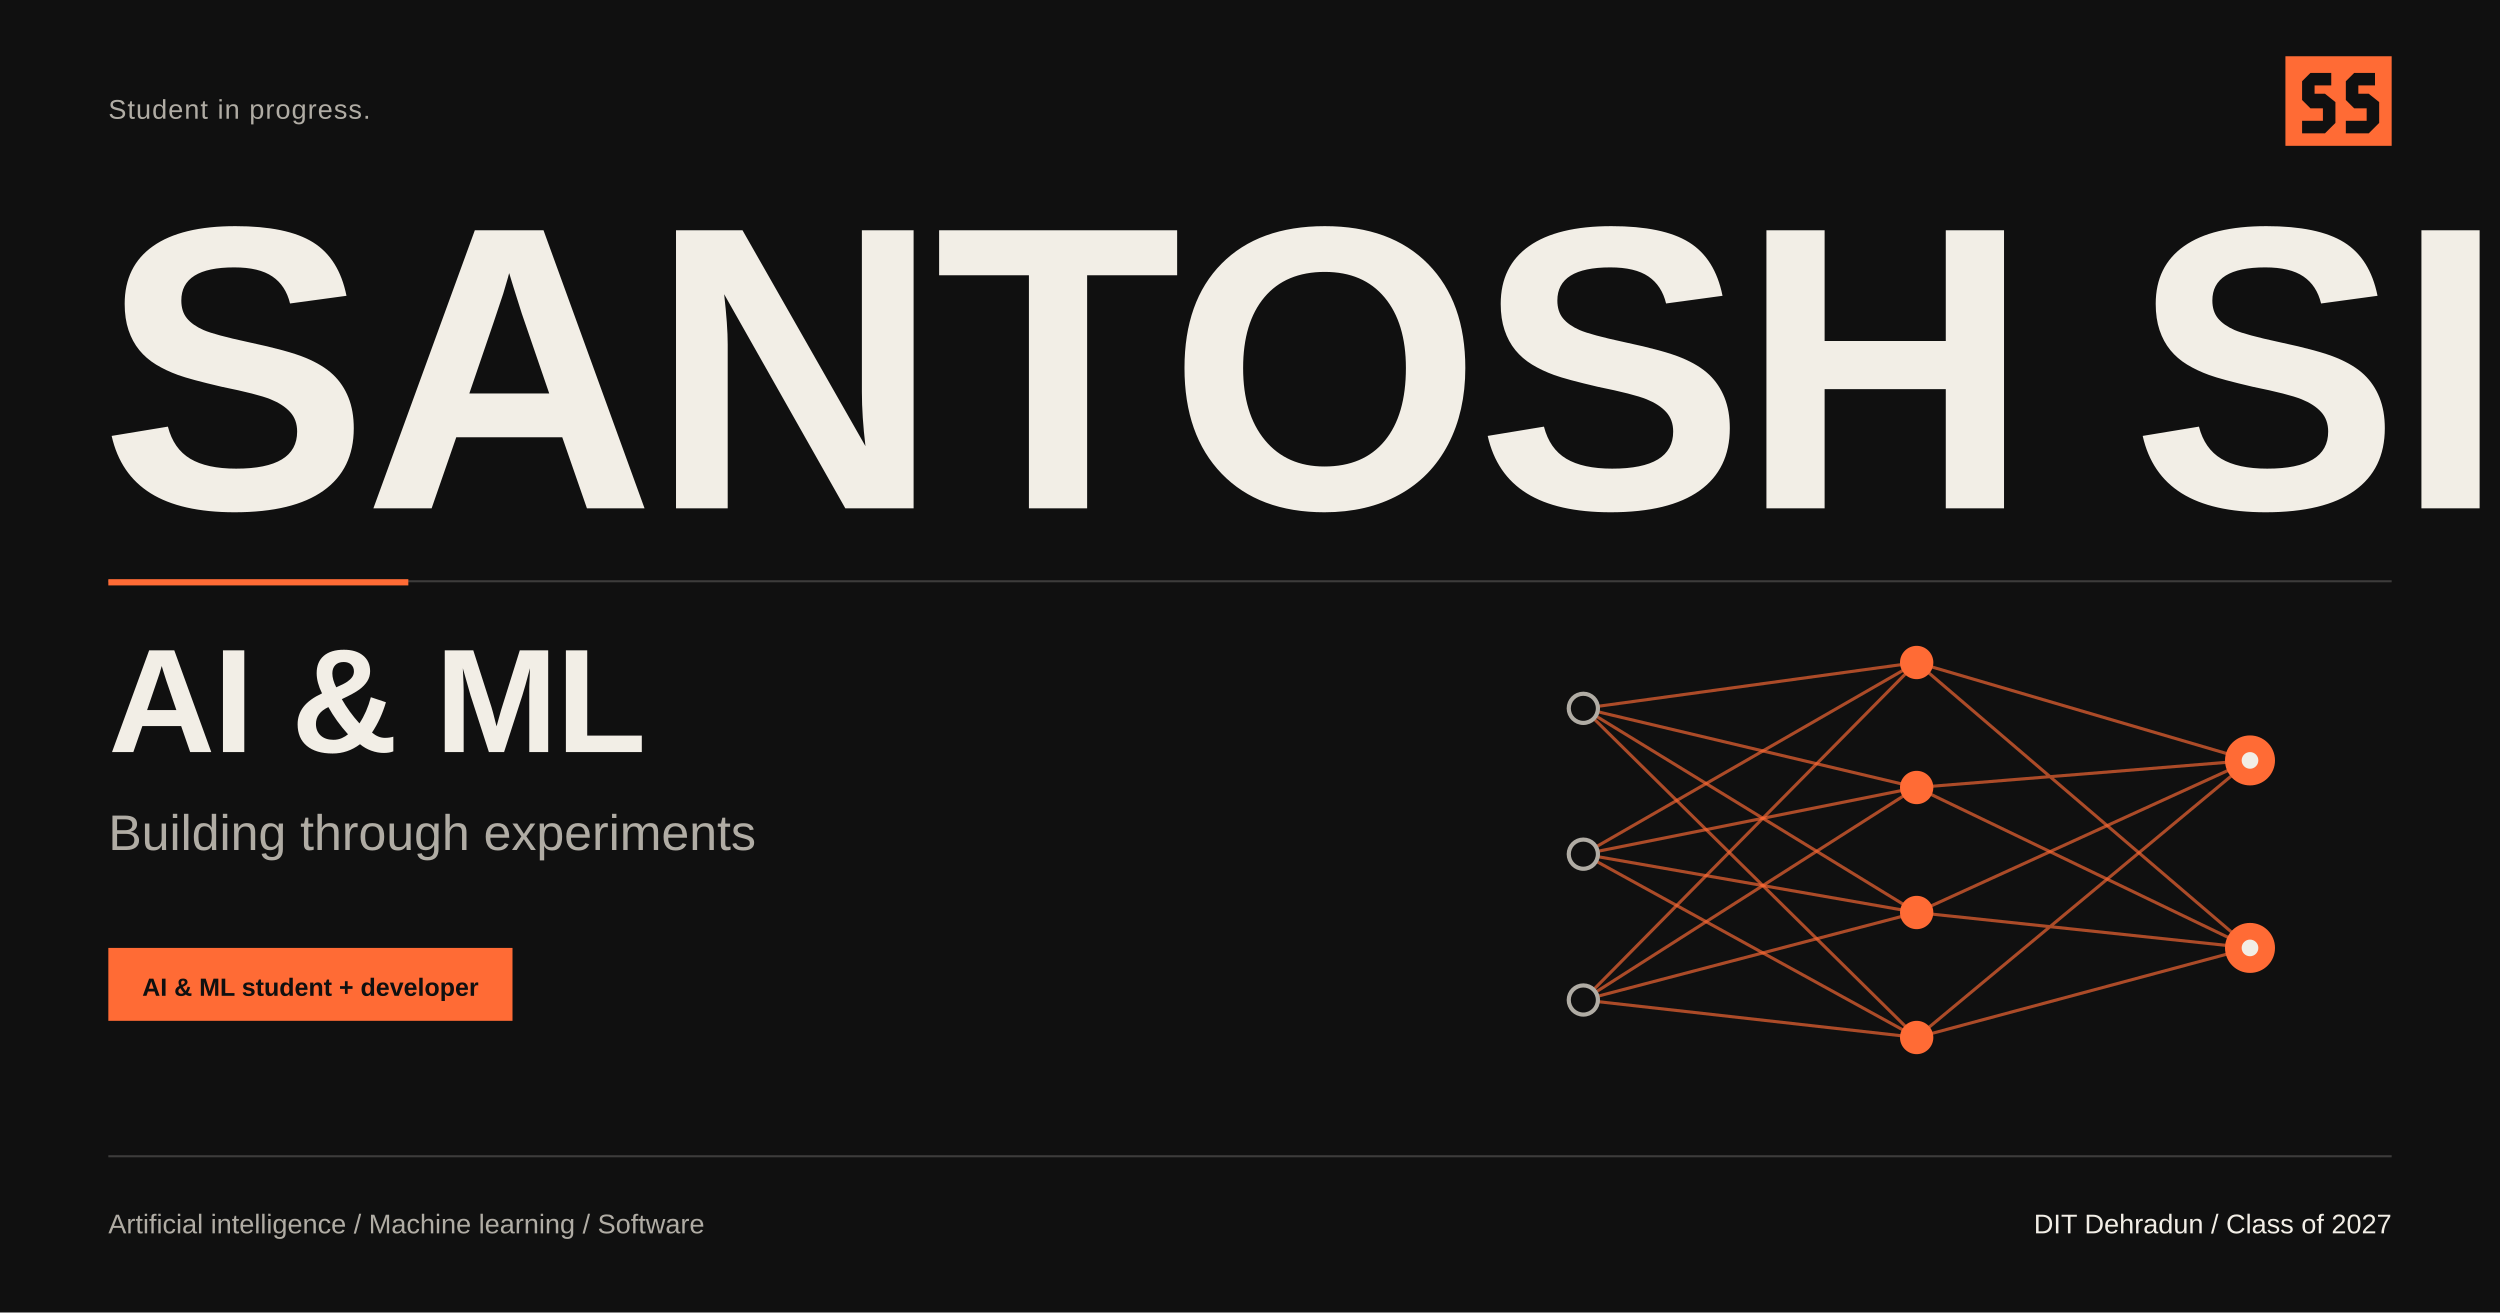
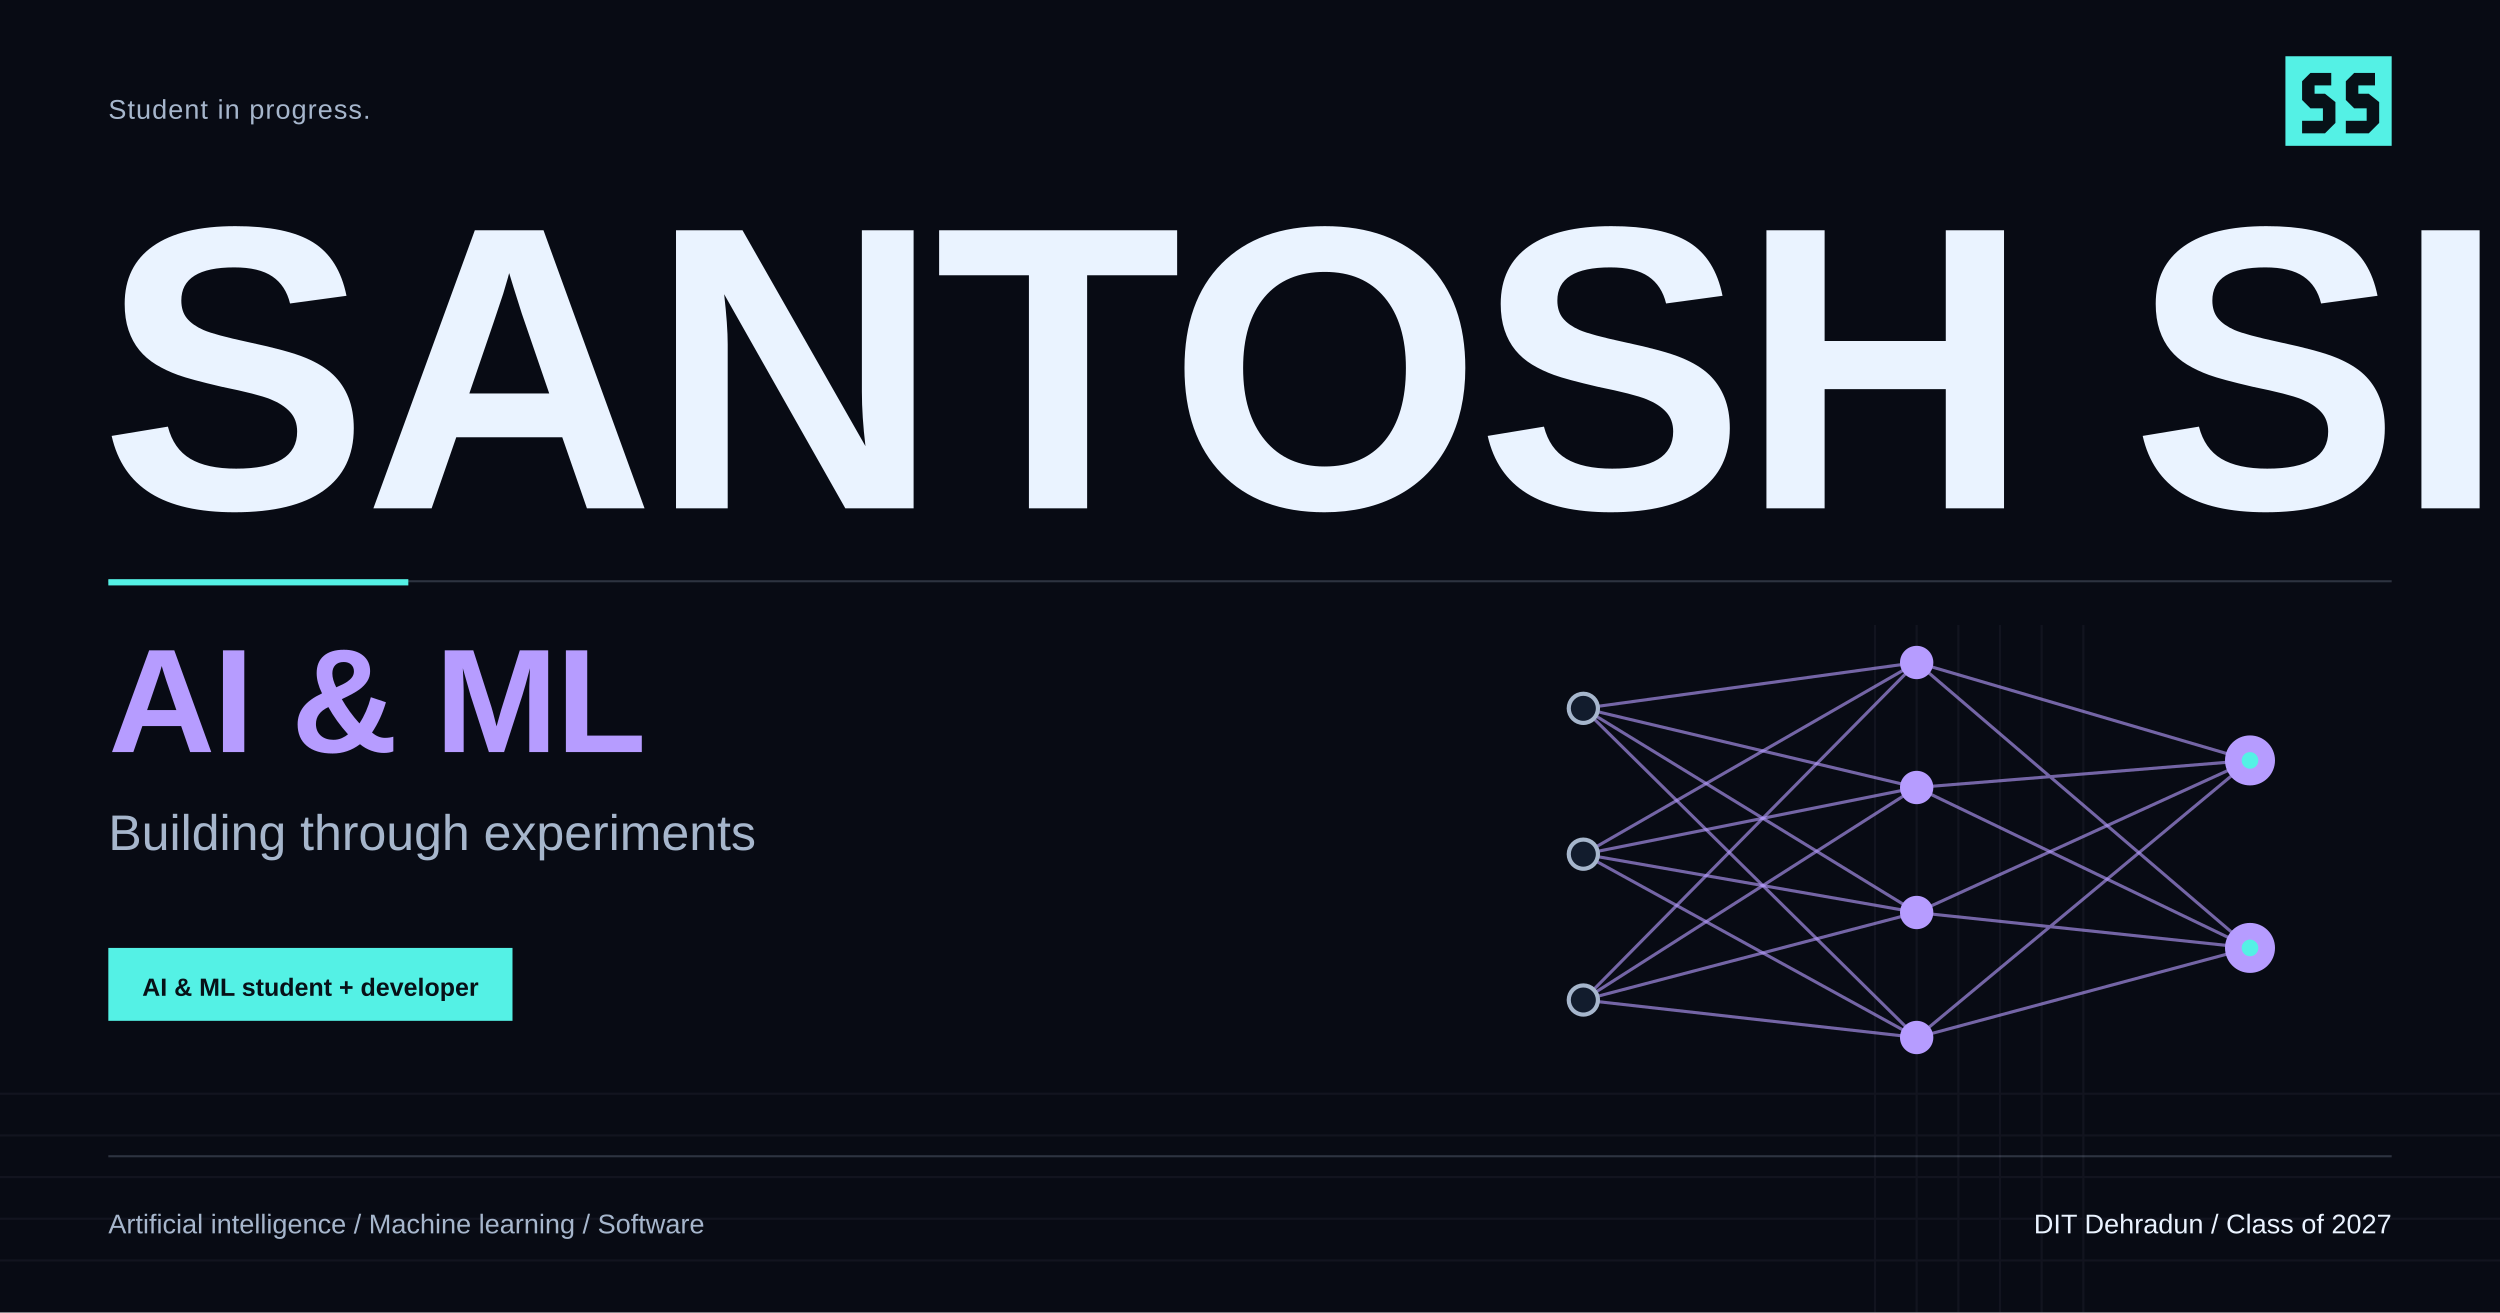
<svg xmlns="http://www.w3.org/2000/svg" width="1200" height="630" viewBox="0 0 1200 630" role="img" aria-labelledby="title desc">
-   <rect width="1200" height="630" fill="#101010" />
-   <text x="52" y="57" fill="#b0aca4" font-family="'DM Sans', Arial, sans-serif" font-size="13" letter-spacing=".5">Student in progress.</text>
+   <rect width="1200" height="630" fill="#080B14" />
+   <path d="M0 525H1200M0 545H1200M0 565H1200M0 585H1200M0 605H1200M900 300V630M920 300V630M940 300V630M960 300V630M980 300V630M1000 300V630" stroke="#A6B6CC" stroke-opacity=".06" />
+   <text x="52" y="57" fill="#A6B6CC" font-family="'DM Sans', Arial, sans-serif" font-size="13" letter-spacing=".5">Student in progress.</text>
  <g transform="translate(1097 27)">
-     <rect width="51" height="43" rx="0" fill="#ff6b35" />
-     <path d="M22 8H12l-4 4v9l4 4h6v6H8v6h11l5-5V22l-5-4h-5v-4h8zM43 8H33l-4 4v9l4 4h6v6H29v6h11l5-5V22l-5-4h-5v-4h8z" fill="#101010" />
+     <rect width="51" height="43" rx="0" fill="#54F1E5" />
+     <path d="M22 8H12l-4 4v9l4 4h6v6H8v6h11l5-5V22l-5-4h-5v-4h8zM43 8H33l-4 4v9l4 4h6v6H29v6h11l5-5V22l-5-4h-5v-4h8z" fill="#071118" />
  </g>
-   <text x="48" y="244" fill="#f2eee6" font-family="'Big Shoulders Display', 'Arial Narrow', Arial, sans-serif" font-size="194" font-weight="800" letter-spacing="-3" textLength="1104" lengthAdjust="spacingAndGlyphs">SANTOSH SINGH</text>
-   <path d="M52 279h1096" stroke="#f2eee6" stroke-opacity=".2" />
-   <rect x="52" y="278" width="144" height="3" fill="#ff6b35" />
-   <text x="52" y="361" fill="#f2eee6" font-family="'Big Shoulders Display', 'Arial Narrow', Arial, sans-serif" font-size="71" font-weight="700" letter-spacing="-1">AI &amp; ML</text>
-   <text x="52" y="408" fill="#b0aca4" font-family="'DM Sans', Arial, sans-serif" font-size="24">Building through experiments</text>
+   <text x="48" y="244" fill="#EAF3FF" font-family="'Big Shoulders Display', 'Arial Narrow', Arial, sans-serif" font-size="194" font-weight="800" letter-spacing="-3" textLength="1104" lengthAdjust="spacingAndGlyphs">SANTOSH SINGH</text>
+   <path d="M52 279h1096" stroke="#A6B6CC" stroke-opacity=".24" />
+   <rect x="52" y="278" width="144" height="3" fill="#54F1E5" />
+   <text x="52" y="361" fill="#B69CFF" font-family="'Big Shoulders Display', 'Arial Narrow', Arial, sans-serif" font-size="71" font-weight="700" letter-spacing="-1">AI &amp; ML</text>
+   <text x="52" y="408" fill="#A6B6CC" font-family="'DM Sans', Arial, sans-serif" font-size="24">Building through experiments</text>
  <g transform="translate(52 455)">
-     <rect width="194" height="35" rx="0" fill="#ff6b35" />
-     <text x="97" y="23" fill="#101010" font-family="'DM Sans', Arial, sans-serif" font-size="12" font-weight="600" text-anchor="middle">AI &amp; ML student + developer</text>
+     <rect width="194" height="35" rx="0" fill="#54F1E5" />
+     <text x="97" y="23" fill="#071118" font-family="'DM Sans', Arial, sans-serif" font-size="12" font-weight="600" text-anchor="middle">AI &amp; ML student + developer</text>
  </g>
-   <g fill="none" stroke="#ff6b35" stroke-width="1.5" stroke-opacity=".65">
+   <g fill="none" stroke="#B69CFF" stroke-width="1.5" stroke-opacity=".62">
    <path d="M760 340L920 318M760 340L920 378M760 340L920 438M760 340L920 498" />
    <path d="M760 410L920 318M760 410L920 378M760 410L920 438M760 410L920 498" />
    <path d="M760 480L920 318M760 480L920 378M760 480L920 438M760 480L920 498" />
    <path d="M920 318L1080 365M920 318L1080 455M920 378L1080 365M920 378L1080 455" />
    <path d="M920 438L1080 365M920 438L1080 455M920 498L1080 365M920 498L1080 455" />
  </g>
-   <g fill="#101010" stroke="#b0aca4" stroke-width="2">
+   <g fill="#121C2D" stroke="#A6B6CC" stroke-width="2">
    <circle cx="760" cy="340" r="7" />
    <circle cx="760" cy="410" r="7" />
    <circle cx="760" cy="480" r="7" />
  </g>
-   <g fill="#ff6b35">
+   <g fill="#B69CFF">
    <circle cx="920" cy="318" r="8" />
    <circle cx="920" cy="378" r="8" />
    <circle cx="920" cy="438" r="8" />
    <circle cx="920" cy="498" r="8" />
    <circle cx="1080" cy="365" r="12" />
    <circle cx="1080" cy="455" r="12" />
  </g>
-   <g fill="#f2eee6">
+   <g fill="#54F1E5">
    <circle cx="1080" cy="365" r="4" />
    <circle cx="1080" cy="455" r="4" />
  </g>
-   <path d="M52 555h1096" stroke="#f2eee6" stroke-opacity=".2" />
-   <text x="52" y="592" fill="#b0aca4" font-family="'DM Sans', Arial, sans-serif" font-size="13">Artificial intelligence / Machine learning / Software</text>
-   <text x="1148" y="592" fill="#f2eee6" font-family="'DM Sans', Arial, sans-serif" font-size="13" text-anchor="end">DIT Dehradun / Class of 2027</text>
+   <path d="M52 555h1096" stroke="#A6B6CC" stroke-opacity=".24" />
+   <text x="52" y="592" fill="#A6B6CC" font-family="'DM Sans', Arial, sans-serif" font-size="13">Artificial intelligence / Machine learning / Software</text>
+   <text x="1148" y="592" fill="#EAF3FF" font-family="'DM Sans', Arial, sans-serif" font-size="13" text-anchor="end">DIT Dehradun / Class of 2027</text>
</svg>
